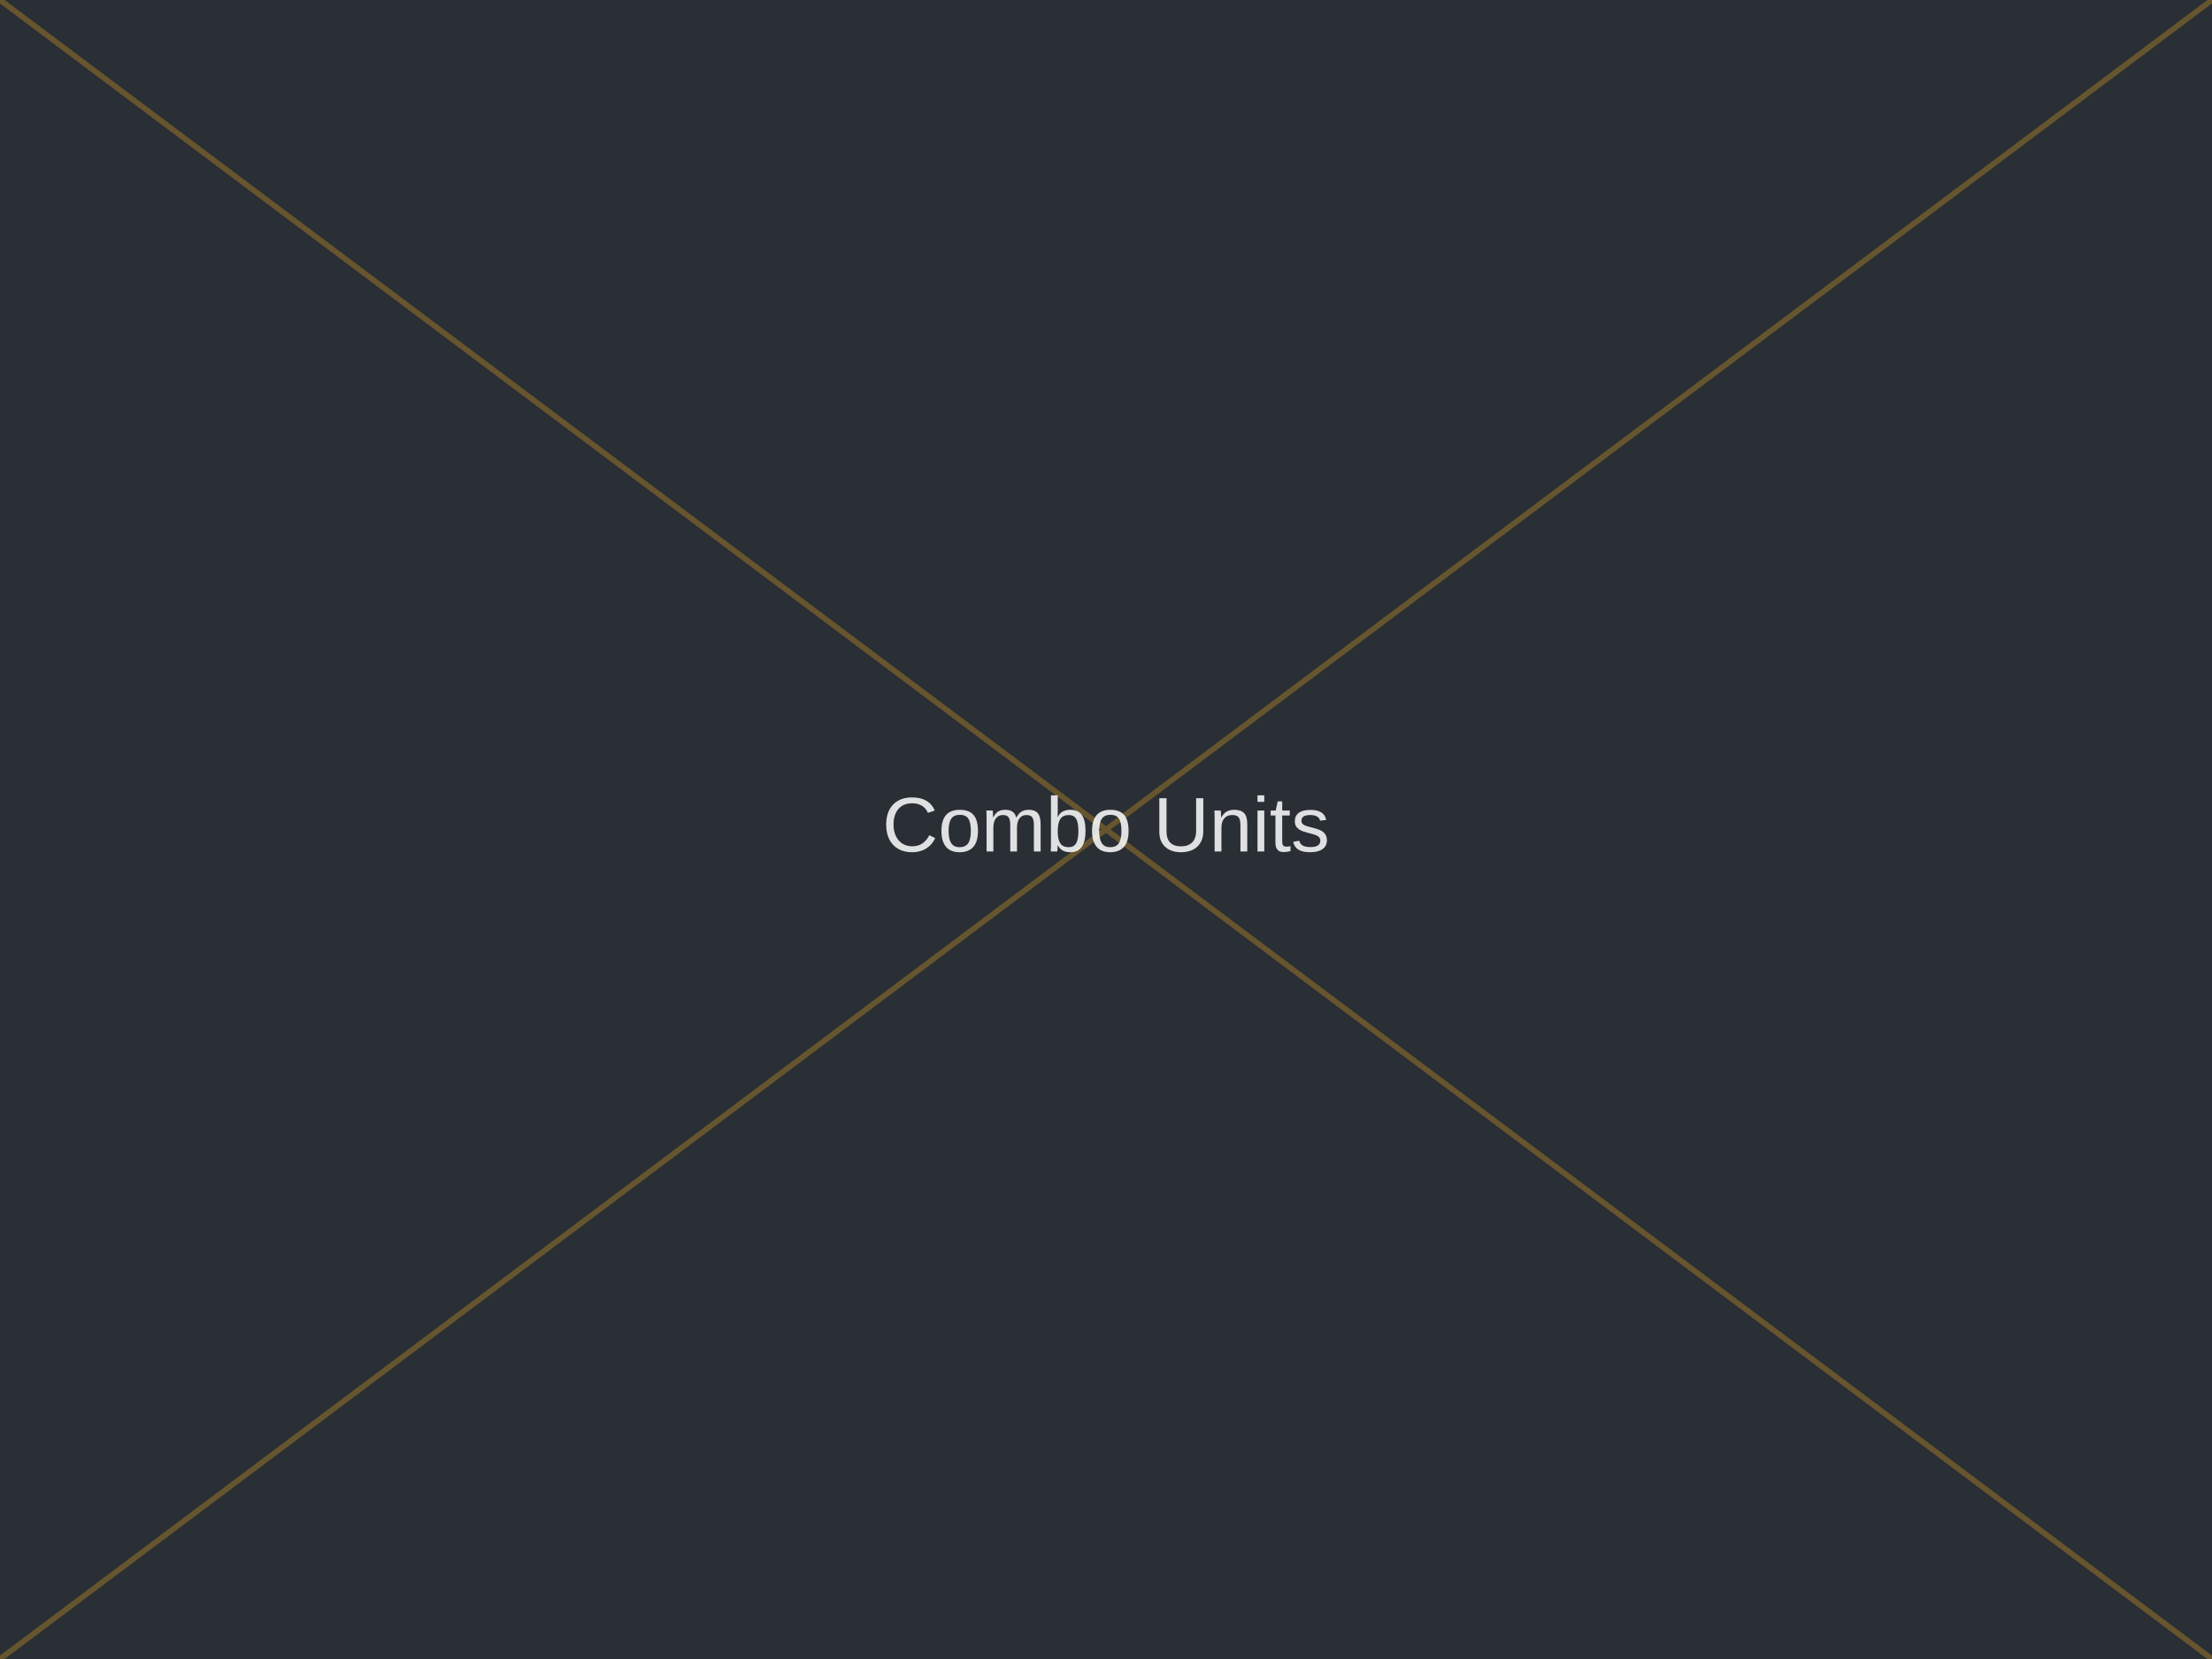
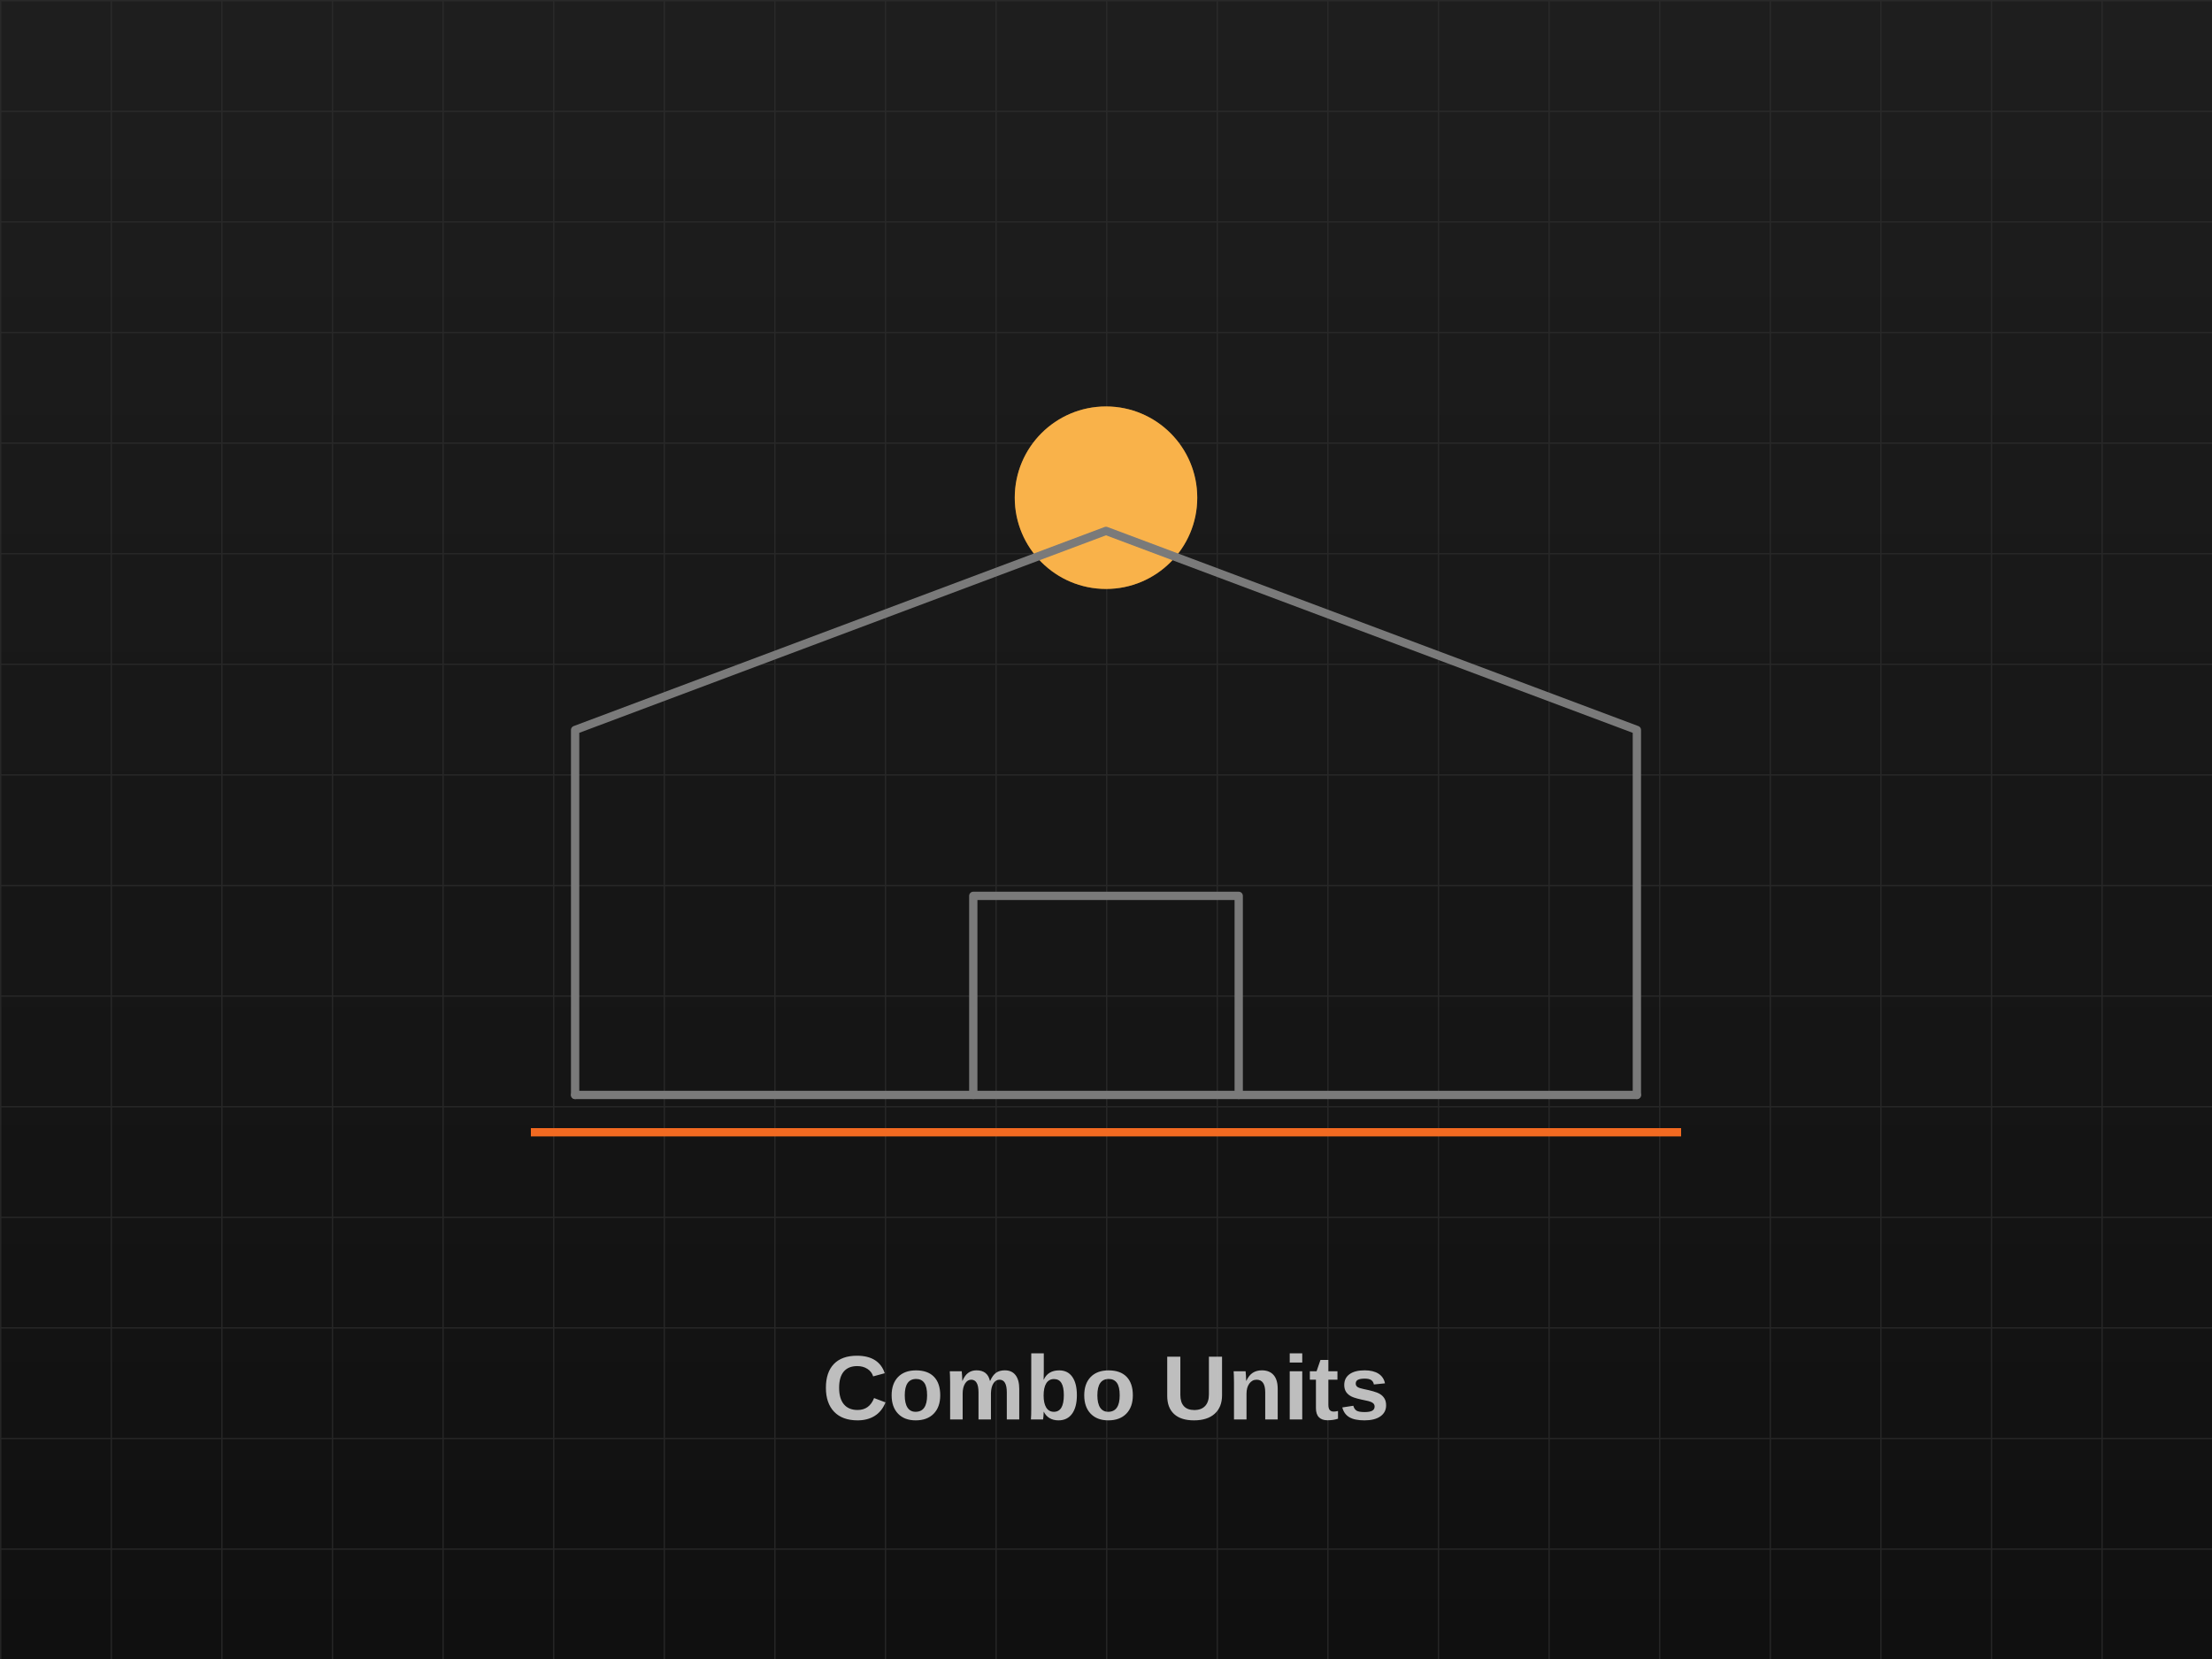
- <svg xmlns="http://www.w3.org/2000/svg" width="800" height="600" viewBox="0 0 800 600">
-   <rect width="100%" height="100%" fill="#2a2f35" />
-   <g fill="none" stroke="#d89a1f" stroke-width="2" opacity="0.35">
-     <line x1="0" y1="0" x2="800" y2="600" />
-     <line x1="800" y1="0" x2="0" y2="600" />
+ <svg xmlns="http://www.w3.org/2000/svg" width="800" height="600" viewBox="0 0 800 600" role="img" aria-label="Combo Units">
+   <defs>
+     <linearGradient id="bg" x1="0" y1="0" x2="0" y2="1">
+       <stop offset="0" stop-color="#1e1e1e" />
+       <stop offset="1" stop-color="#101010" />
+     </linearGradient>
+     <pattern id="grid" width="40" height="40" patternUnits="userSpaceOnUse">
+       <path d="M40 0H0V40" fill="none" stroke="#2e2e2e" stroke-width="1" opacity="0.7" />
+       <animateTransform attributeName="patternTransform" type="translate" from="0 0" to="40 40" dur="14s" repeatCount="indefinite" />
+     </pattern>
+     <style>
+       .sun, .halo { transform-box: fill-box; transform-origin: center; }
+       .sun { animation: sunBob 6s ease-in-out infinite; }
+       .halo { animation: sunHalo 4.5s ease-in-out infinite; }
+       .base { transform-box: fill-box; transform-origin: center; animation: baseGlow 3.6s ease-in-out infinite; }
+       .frame { animation: frameGlow 6s ease-in-out infinite; }
+       @keyframes sunBob { 0%, 100% { transform: translateY(0); } 50% { transform: translateY(-9px); } }
+       @keyframes sunHalo { 0% { transform: scale(1); opacity: .32; } 70% { opacity: 0; } 100% { transform: scale(1.55); opacity: 0; } }
+       @keyframes baseGlow { 0%, 100% { opacity: 1; transform: scaleX(1); } 50% { opacity: .6; transform: scaleX(.97); } }
+       @keyframes frameGlow { 0%, 100% { opacity: .88; } 50% { opacity: 1; } }
+       @media (prefers-reduced-motion: reduce) { .sun, .halo, .base, .frame { animation: none; } }
+     </style>
+   </defs>
+   <rect width="100%" height="100%" fill="url(#bg)" />
+   <rect width="100%" height="100%" fill="url(#grid)" />
+   <g class="sun">
+     <circle class="halo" cx="400" cy="180" r="33" fill="#f9b24a" opacity="0.4" />
+     <circle cx="400" cy="180" r="33" fill="#f9b24a" />
  </g>
-   <text x="50%" y="50%" dominant-baseline="middle" text-anchor="middle" font-family="Arial, sans-serif" font-size="28" fill="#ffffff" opacity="0.85">Combo Units</text>
+   <g class="frame" fill="none" stroke="#7a7a7a" stroke-width="3" stroke-linejoin="round" stroke-linecap="round">
+     <path d="M208 396 V264 L400 192 L592 264 V396" />
+     <path d="M208 396 H592" />
+     <path d="M352 396 V324 H448 V396" />
+   </g>
+   <rect class="base" x="192" y="408" width="416" height="3" fill="#f26a21" />
+   <text x="50%" y="84%" dominant-baseline="middle" text-anchor="middle" font-family="'Segoe UI', Arial, sans-serif" font-size="33" font-weight="700" fill="#c6c6c6" opacity="0.95">Combo Units</text>
</svg>
